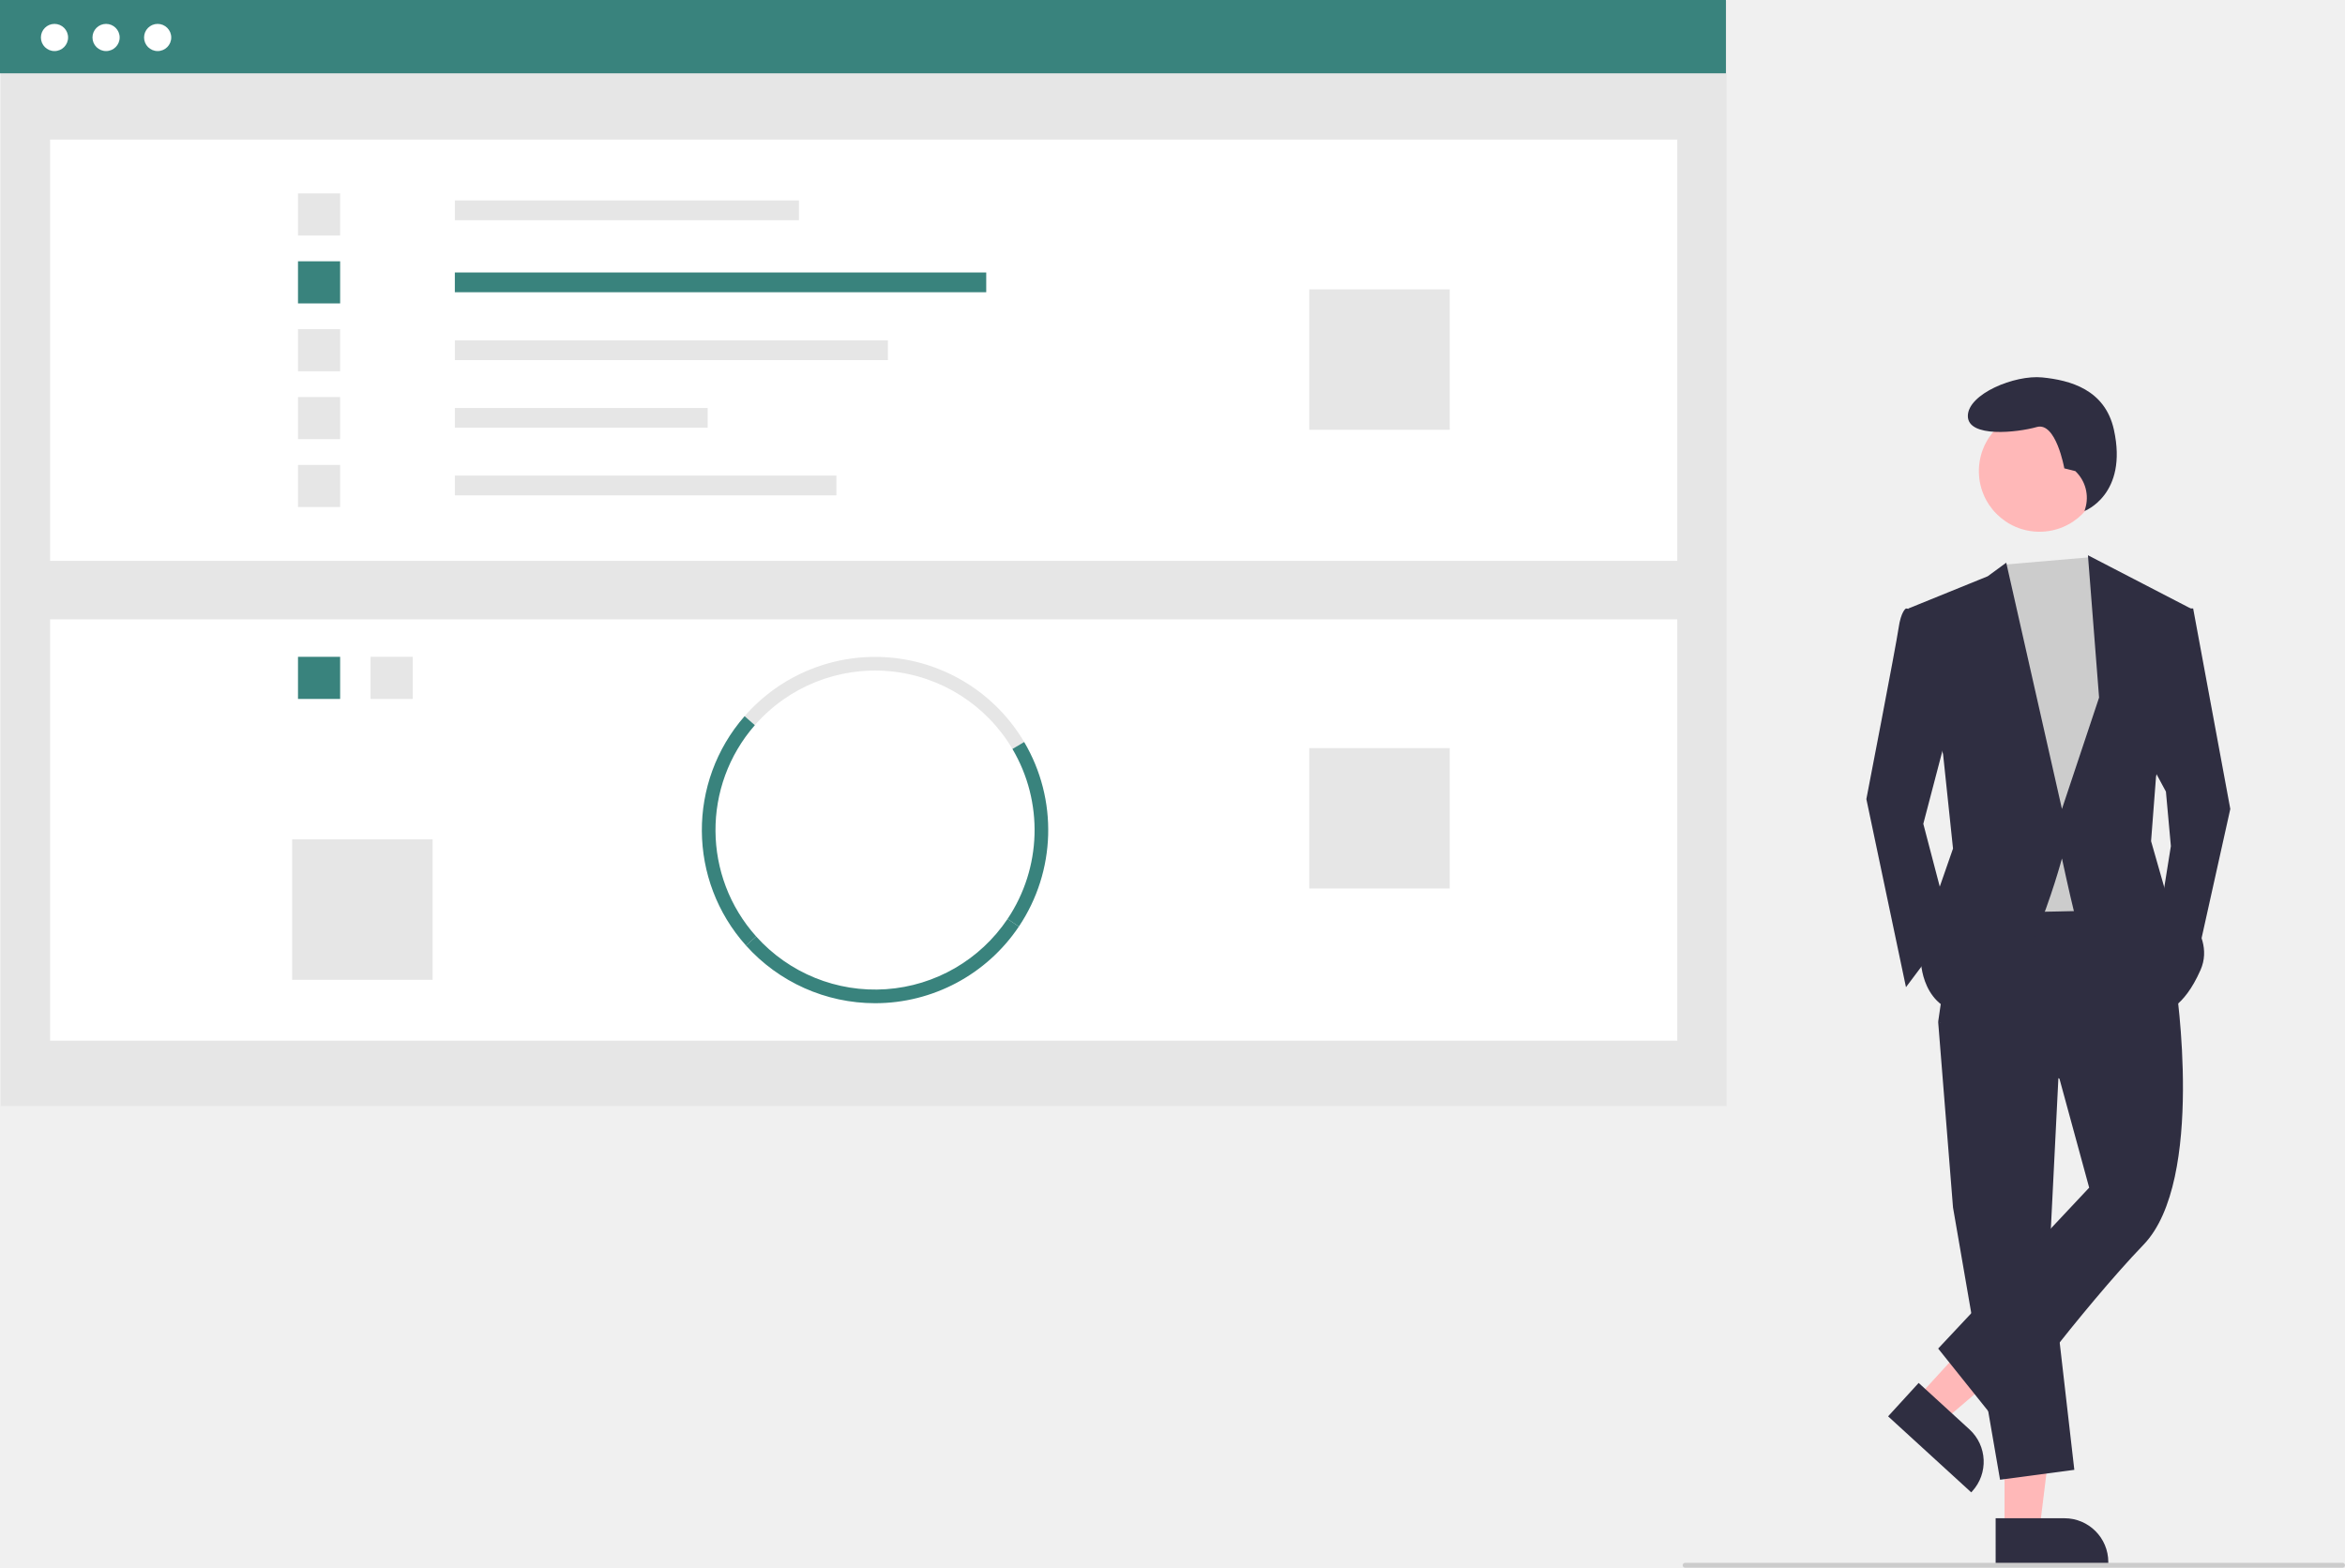
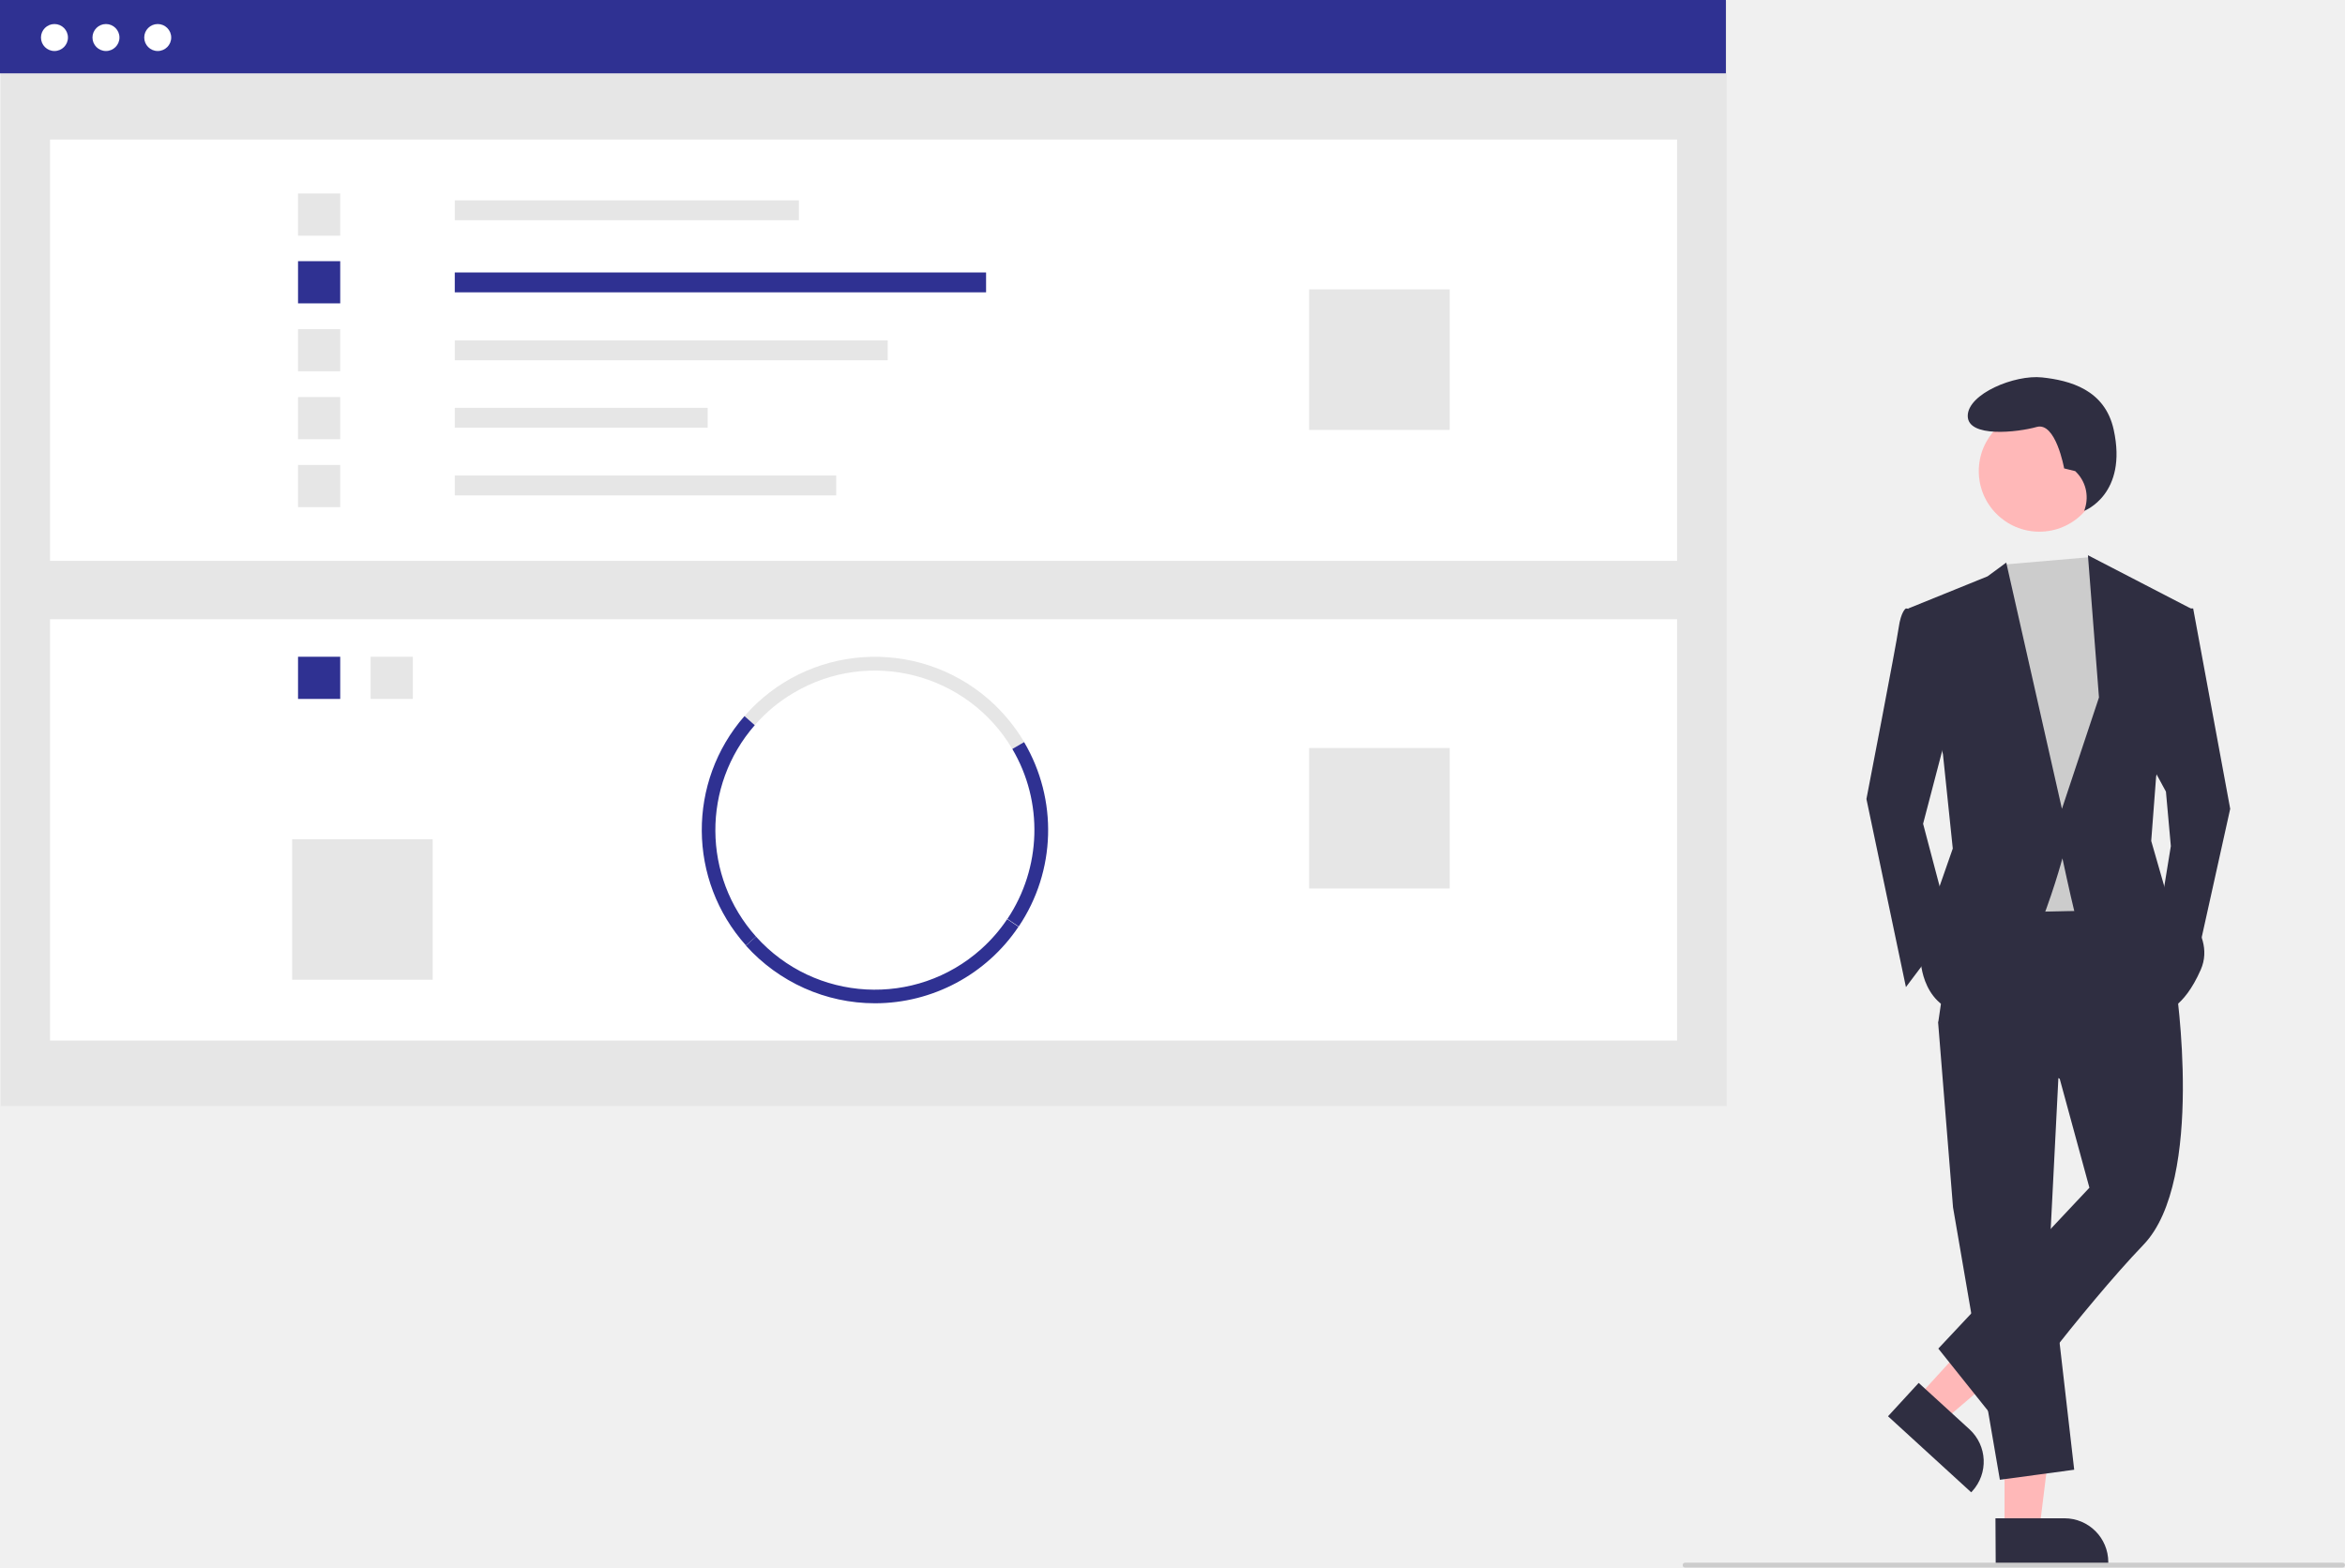
- <svg xmlns="http://www.w3.org/2000/svg" data-name="Layer 1" width="955.953" height="639.224" viewBox="0 0 955.953 639.224">
-   <rect x="0.3" y="0.399" width="703.576" height="450.601" fill="#e6e6e6" />
-   <rect x="20.419" y="56.915" width="663.339" height="171.773" fill="#fff" />
-   <rect x="185.418" y="81.727" width="140.281" height="8.053" fill="#e6e6e6" />
-   <rect x="185.418" y="111.101" width="216.625" height="8.053" fill="#39837d" />
-   <rect x="185.418" y="138.776" width="176.544" height="8.053" fill="#e6e6e6" />
-   <rect x="185.418" y="166.346" width="103.064" height="8.053" fill="#e6e6e6" />
-   <rect x="185.418" y="193.916" width="155.55" height="8.053" fill="#e6e6e6" />
-   <rect x="121.481" y="78.864" width="17.177" height="17.177" fill="#e6e6e6" />
-   <rect x="121.481" y="106.539" width="17.177" height="17.177" fill="#39837d" />
-   <rect x="121.481" y="134.213" width="17.177" height="17.177" fill="#e6e6e6" />
-   <rect x="121.481" y="161.888" width="17.177" height="17.177" fill="#e6e6e6" />
-   <rect x="121.481" y="189.562" width="17.177" height="17.177" fill="#e6e6e6" />
-   <rect x="533.736" y="117.99" width="57.258" height="57.258" fill="#e6e6e6" />
-   <rect x="20.419" y="252.546" width="663.339" height="171.773" fill="#fff" />
-   <rect x="151.064" y="267.812" width="17.177" height="17.177" fill="#e6e6e6" />
-   <rect x="121.481" y="267.812" width="17.177" height="17.177" fill="#39837d" />
-   <path d="M534.748,435.763a65.046,65.046,0,0,0-105.003-9.7l-4.186-3.658a70.594,70.594,0,0,1,113.973,10.526Z" transform="translate(-122.0237 -130.3879)" fill="#e6e6e6" />
-   <path d="M537.367,508.182l-4.613-3.102a65.078,65.078,0,0,0,1.994-69.316l4.784-2.832a70.637,70.637,0,0,1-2.164,75.25Z" transform="translate(-122.0237 -130.3879)" fill="#39837d" />
-   <path d="M426.138,515.926a70.59,70.59,0,0,1-.579-93.521l4.186,3.658a65.031,65.031,0,0,0,.534,86.154Z" transform="translate(-122.0237 -130.3879)" fill="#39837d" />
-   <path d="M478.738,539.44a70.709,70.709,0,0,1-52.6-23.514l4.141-3.709a65.043,65.043,0,0,0,102.476-7.138l4.613,3.102A70.554,70.554,0,0,1,478.738,539.44Z" transform="translate(-122.0237 -130.3879)" fill="#39837d" />
-   <rect x="533.736" y="305.032" width="57.258" height="57.258" fill="#e6e6e6" />
-   <rect x="119.095" y="342.249" width="57.258" height="57.258" fill="#e6e6e6" />
-   <rect width="703.576" height="29.89" fill="#39837d" />
-   <circle cx="22.212" cy="15.282" r="5.54" fill="#fff" />
-   <circle cx="43.241" cy="15.282" r="5.54" fill="#fff" />
-   <circle cx="64.269" cy="15.282" r="5.54" fill="#fff" />
-   <polygon points="817.168 623.704 831.411 623.704 838.188 568.764 817.165 568.765 817.168 623.704" fill="#ffb8b8" />
-   <path d="M935.558,749.442l28.051-.001h.001a17.877,17.877,0,0,1,17.876,17.876v.581l-45.927.002Z" transform="translate(-122.0237 -130.3879)" fill="#2f2e41" />
-   <polygon points="781.694 569.766 792.205 579.379 834.284 543.411 818.771 529.224 781.694 569.766" fill="#ffb8b8" />
-   <path d="M904.175,694.27,924.875,713.201l.001.001a17.877,17.877,0,0,1,1.127,25.255l-.392.429L891.719,707.891Z" transform="translate(-122.0237 -130.3879)" fill="#2f2e41" />
-   <polygon points="839.555 430.772 835.518 511.511 845.611 599.316 815.333 603.353 796.158 492.336 790.102 416.642 839.555 430.772" fill="#2f2e41" />
-   <path d="M1009.013,531.892s12.111,79.73-13.12,105.971-59.545,72.666-59.545,72.666L912.126,680.25l61.564-65.601-12.111-44.407-49.453-23.213,8.074-55.508,72.666-1.009Z" transform="translate(-122.0237 -130.3879)" fill="#2f2e41" />
-   <circle cx="831.415" cy="192.095" r="24.717" fill="#ffb8b8" />
-   <polygon points="851.917 227.224 855.703 232.96 865.796 261.219 857.722 371.226 810.287 372.236 804.232 246.08 816.917 230.224 851.917 227.224" fill="#ccc" />
-   <path d="M907.08,379.496l-8.074-1.009s-2.018,1.009-3.028,8.074-13.12,69.638-13.12,69.638l16.148,76.703,18.166-24.222L906.071,466.291l11.102-42.388Z" transform="translate(-122.0237 -130.3879)" fill="#2f2e41" />
-   <polygon points="887.999 248.099 894.054 248.099 909.193 329.847 895.064 393.43 880.934 370.217 884.971 344.986 882.953 322.783 875.888 309.662 887.999 248.099" fill="#2f2e41" />
-   <path d="M968.045,322.482l-4.494-1.124s-3.371-19.1-11.235-16.853-28.088,4.494-28.088-4.494,19.1-16.853,30.335-15.729,25.584,4.851,29.212,21.347c5.815,26.444-11.997,33.123-11.997,33.123l.296-.963a14.996,14.996,0,0,0-4.029-15.308Z" transform="translate(-122.0237 -130.3879)" fill="#2f2e41" />
-   <path d="M900.015,378.486l32.296-13.12,7.569-5.551,22.708,100.42,15.139-45.416-4.542-58.032,41.884,21.699-14.129,68.629-2.018,26.24,6.055,21.194s21.194,15.139,14.129,31.287-15.139,17.157-15.139,17.157-34.314-32.296-36.333-40.37-5.046-22.203-5.046-22.203-17.157,64.592-37.342,63.582-20.185-22.203-20.185-22.203l5.046-22.203,8.074-23.213-4.037-38.351Z" transform="translate(-122.0237 -130.3879)" fill="#2f2e41" />
-   <path d="M1076.976,769.612h-268a1,1,0,0,1,0-2h268a1,1,0,0,1,0,2Z" transform="translate(-122.0237 -130.3879)" fill="#ccc" />
+ <svg xmlns="http://www.w3.org/2000/svg" version="1.1" id="Layer_1" x="0px" y="0px" viewBox="0 0 956 639.2" style="enable-background:new 0 0 956 639.2;" xml:space="preserve">
+   <style type="text/css">
+ 	.st0{fill:#E6E6E6;}
+ 	.st1{fill:#FFFFFF;}
+ 	.st2{fill:#2F3192;}
+ 	.st3{fill:#FFB8B8;}
+ 	.st4{fill:#2F2E41;}
+ 	.st5{fill:#CCCCCC;}
+ </style>
+   <rect x="0.3" y="0.4" class="st0" width="703.6" height="450.6" />
+   <rect x="20.4" y="56.9" class="st1" width="663.3" height="171.8" />
+   <rect x="185.4" y="81.7" class="st0" width="140.3" height="8.1" />
+   <rect x="185.4" y="111.1" class="st2" width="216.6" height="8.1" />
+   <rect x="185.4" y="138.8" class="st0" width="176.5" height="8.1" />
+   <rect x="185.4" y="166.3" class="st0" width="103.1" height="8.1" />
+   <rect x="185.4" y="193.9" class="st0" width="155.5" height="8.1" />
+   <rect x="121.5" y="78.9" class="st0" width="17.2" height="17.2" />
+   <rect x="121.5" y="106.5" class="st2" width="17.2" height="17.2" />
+   <rect x="121.5" y="134.2" class="st0" width="17.2" height="17.2" />
+   <rect x="121.5" y="161.9" class="st0" width="17.2" height="17.2" />
+   <rect x="121.5" y="189.6" class="st0" width="17.2" height="17.2" />
+   <rect x="533.7" y="118" class="st0" width="57.3" height="57.3" />
+   <rect x="20.4" y="252.5" class="st1" width="663.3" height="171.8" />
+   <rect x="151.1" y="267.8" class="st0" width="17.2" height="17.2" />
+   <rect x="121.5" y="267.8" class="st2" width="17.2" height="17.2" />
+   <path class="st0" d="M412.7,305.4c-18.3-30.9-58.2-41.2-89.1-22.9c-6,3.5-11.4,8-15.9,13.2l-4.2-3.7c25.6-29.4,70.2-32.4,99.6-6.8  c5.7,5,10.5,10.8,14.4,17.3L412.7,305.4z" />
+   <path class="st2" d="M415.3,377.8l-4.6-3.1c13.9-20.8,14.7-47.8,2-69.3l4.8-2.8C431.3,326,430.5,355.2,415.3,377.8L415.3,377.8z" />
+   <path class="st2" d="M304.1,385.5c-23.8-26.6-24-66.7-0.6-93.5l4.2,3.7c-21.6,24.7-21.4,61.7,0.5,86.2L304.1,385.5z" />
+   <path class="st2" d="M356.7,409.1c-20.1,0-39.2-8.6-52.6-23.5l4.1-3.7c24,26.8,65.1,29,91.8,5.1c4-3.6,7.6-7.7,10.6-12.2l4.6,3.1  C402.2,397.3,380.2,409.1,356.7,409.1z" />
+   <rect x="533.7" y="305" class="st0" width="57.3" height="57.3" />
+   <rect x="119.1" y="342.2" class="st0" width="57.3" height="57.3" />
+   <rect class="st2" width="703.6" height="29.9" />
+   <circle class="st1" cx="22.2" cy="15.3" r="5.5" />
+   <circle class="st1" cx="43.2" cy="15.3" r="5.5" />
+   <circle class="st1" cx="64.3" cy="15.3" r="5.5" />
+   <polygon class="st3" points="817.2,623.7 831.4,623.7 838.2,568.8 817.2,568.8 " />
+   <path class="st4" d="M813.5,619.1l28.1,0h0c9.9,0,17.9,8,17.9,17.9v0.6l-45.9,0L813.5,619.1z" />
+   <polygon class="st3" points="781.7,569.8 792.2,579.4 834.3,543.4 818.8,529.2 " />
+   <path class="st4" d="M782.2,563.9l20.7,18.9l0,0c7.3,6.7,7.8,18,1.1,25.3l-0.4,0.4l-33.9-31L782.2,563.9z" />
+   <polygon class="st4" points="839.6,430.8 835.5,511.5 845.6,599.3 815.3,603.4 796.2,492.3 790.1,416.6 " />
+   <path class="st4" d="M887,401.5c0,0,12.1,79.7-13.1,106s-59.5,72.7-59.5,72.7l-24.2-30.3l61.6-65.6l-12.1-44.4l-49.5-23.2l8.1-55.5  l72.7-1L887,401.5z" />
+   <circle class="st3" cx="831.4" cy="192.1" r="24.7" />
+   <polygon class="st5" points="851.9,227.2 855.7,233 865.8,261.2 857.7,371.2 810.3,372.2 804.2,246.1 816.9,230.2 " />
+   <path class="st4" d="M785.1,249.1l-8.1-1c0,0-2,1-3,8.1c-1,7.1-13.1,69.6-13.1,69.6l16.1,76.7l18.2-24.2L784,335.9l11.1-42.4  L785.1,249.1z" />
+   <polygon class="st4" points="888,248.1 894.1,248.1 909.2,329.8 895.1,393.4 880.9,370.2 885,345 883,322.8 875.9,309.7 " />
+   <path class="st4" d="M846,192.1l-4.5-1.1c0,0-3.4-19.1-11.2-16.9s-28.1,4.5-28.1-4.5s19.1-16.9,30.3-15.7s25.6,4.9,29.2,21.3  c5.8,26.4-12,33.1-12,33.1l0.3-1C851.7,201.9,850.2,196,846,192.1z" />
+   <path class="st4" d="M778,248.1l32.3-13.1l7.6-5.6l22.7,100.4l15.1-45.4l-4.5-58l41.9,21.7l-14.1,68.6l-2,26.2l6.1,21.2  c0,0,21.2,15.1,14.1,31.3s-15.1,17.2-15.1,17.2s-34.3-32.3-36.3-40.4s-5-22.2-5-22.2s-17.2,64.6-37.3,63.6S783,391.4,783,391.4  l5-22.2l8.1-23.2l-4-38.4L778,248.1z" />
+   <path class="st5" d="M955,639.2H687c-0.6,0-1-0.4-1-1s0.4-1,1-1h268c0.6,0,1,0.4,1,1S955.5,639.2,955,639.2z" />
</svg>
